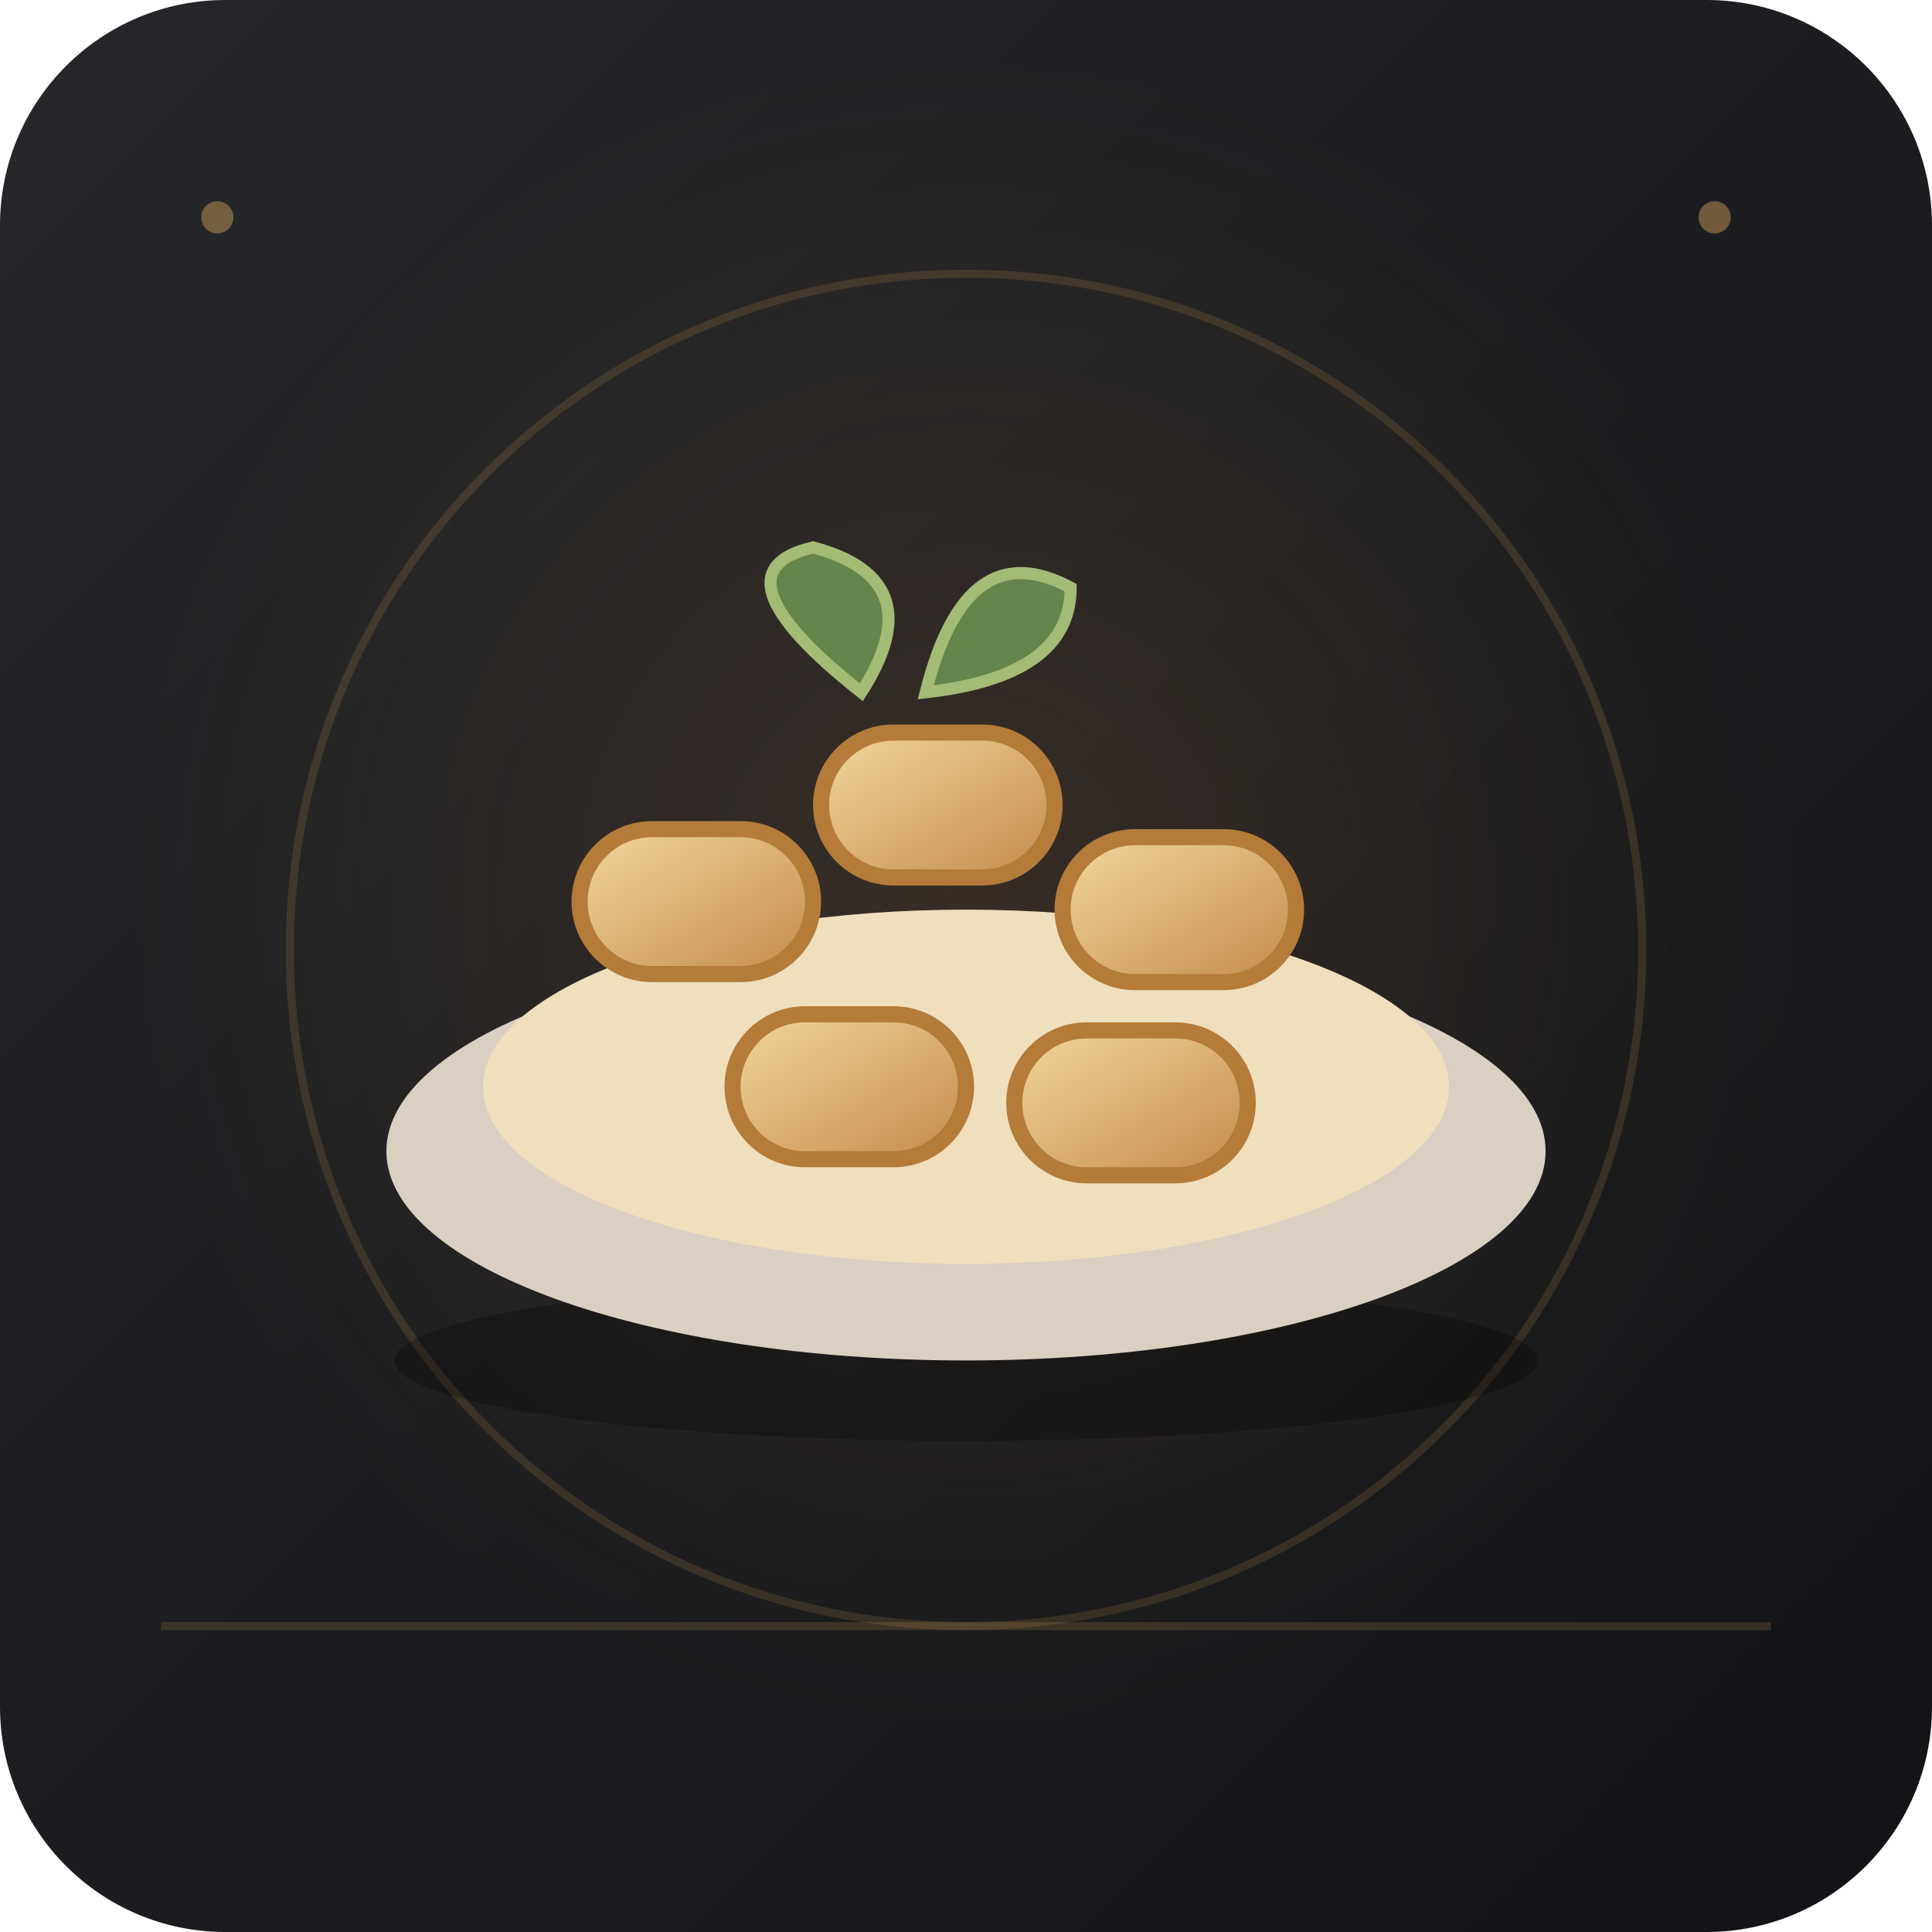
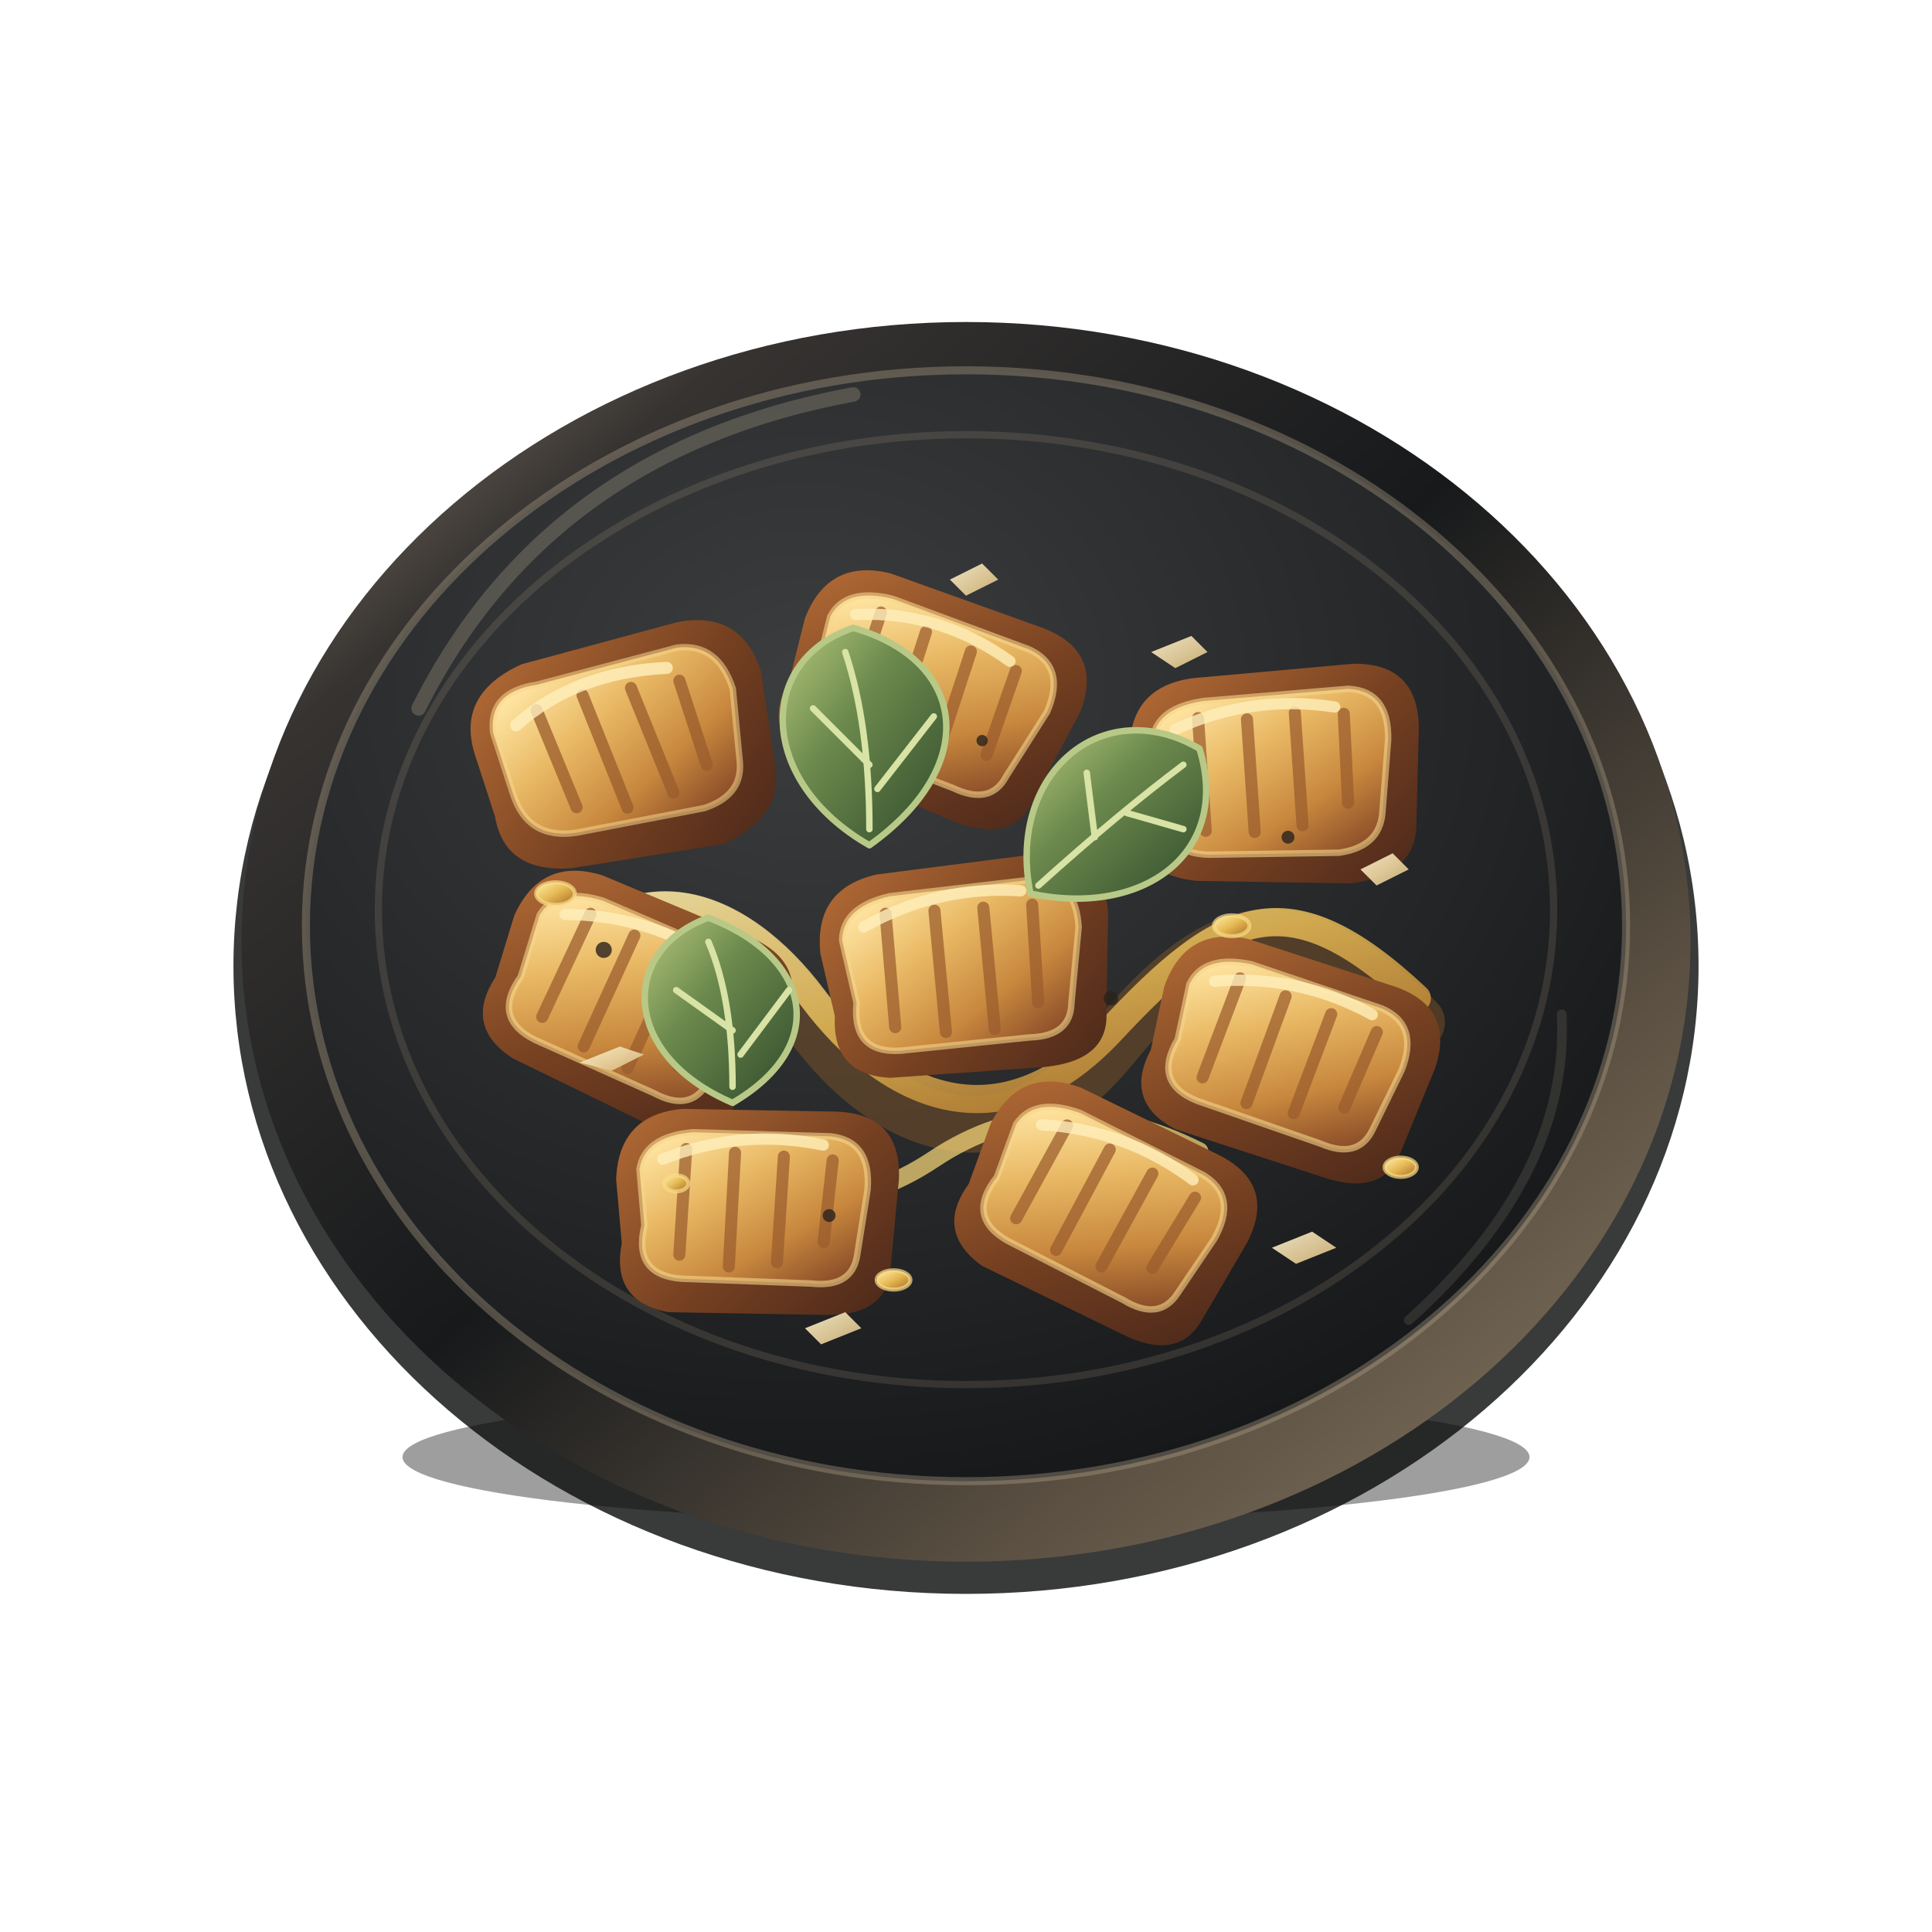
- <svg xmlns="http://www.w3.org/2000/svg" width="1024" height="1024" viewBox="0 0 240 240" role="img" aria-labelledby="t-gnocchi-sage d-gnocchi-sage">
+ <svg xmlns="http://www.w3.org/2000/svg" width="240" height="240" viewBox="0 0 240 240" role="img" aria-labelledby="title desc">
  <defs>
-     <linearGradient id="bg" x1="0" y1="0" x2="1" y2="1">
-       <stop stop-color="#25272a" />
-       <stop offset="1" stop-color="#111316" />
+     <radialGradient id="plate" cx=".38" cy=".28" r=".86">
+       <stop stop-color="#3c3d3e" />
+       <stop offset=".62" stop-color="#222426" />
+       <stop offset="1" stop-color="#101214" />
+     </radialGradient>
+     <linearGradient id="rim" x1="0" y1="0" x2="1" y2="1">
+       <stop stop-color="#9a8b75" />
+       <stop offset=".18" stop-color="#363331" />
+       <stop offset=".48" stop-color="#17191b" />
+       <stop offset=".76" stop-color="#5b5042" />
+       <stop offset="1" stop-color="#8a7b65" />
    </linearGradient>
-     <radialGradient id="glow">
-       <stop stop-color="#b8753c" stop-opacity=".18" />
-       <stop offset="1" stop-color="#b8753c" stop-opacity="0" />
-     </radialGradient>
-     <linearGradient id="dough" x1="0" y1="0" x2="1" y2="1">
-       <stop stop-color="#f3d79c" />
-       <stop offset="1" stop-color="#c38b4b" />
+     <linearGradient id="gnocchi" x1=".15" y1="0" x2=".8" y2="1">
+       <stop stop-color="#ffe5a2" />
+       <stop offset=".34" stop-color="#e9b965" />
+       <stop offset=".7" stop-color="#c8883e" />
+       <stop offset="1" stop-color="#8c4e29" />
    </linearGradient>
-     <linearGradient id="salmon" x1="0" y1="0" x2="1" y2="1">
-       <stop stop-color="#ffb17e" />
-       <stop offset="1" stop-color="#d65c49" />
+     <linearGradient id="sear" x1="0" y1="0" x2="1" y2="1">
+       <stop stop-color="#b46c36" />
+       <stop offset=".55" stop-color="#754021" />
+       <stop offset="1" stop-color="#49271a" />
    </linearGradient>
-     <linearGradient id="steak" x1="0" y1="0" x2="1" y2="1">
-       <stop stop-color="#9a5540" />
-       <stop offset="1" stop-color="#4d2a24" />
+     <linearGradient id="butter" x1="0" y1="0" x2="1" y2="1">
+       <stop stop-color="#fff0ad" />
+       <stop offset=".48" stop-color="#e7bb56" />
+       <stop offset="1" stop-color="#a96a25" />
+     </linearGradient>
+     <linearGradient id="sage" x1="0" y1="0" x2="1" y2="1">
+       <stop stop-color="#b5c77b" />
+       <stop offset=".4" stop-color="#6c8a4d" />
+       <stop offset="1" stop-color="#304a2b" />
+     </linearGradient>
+     <linearGradient id="parmesan" x1="0" y1="0" x2="1" y2="1">
+       <stop stop-color="#fff2cf" />
+       <stop offset="1" stop-color="#d5b777" />
    </linearGradient>
  </defs>
-   <rect width="240" height="240" rx="28" fill="url(#bg)" />
-   <circle cx="120" cy="111" r="104" fill="url(#glow)" />
-   <circle cx="120" cy="118" r="84" fill="none" stroke="#f0b65a" stroke-opacity=".14" />
-   <ellipse cx="120" cy="169" rx="71" ry="10" fill="#000" opacity=".28" />
-   <ellipse cx="120" cy="143" rx="72" ry="26" fill="#d9d0c2" />
-   <ellipse cx="120" cy="135" rx="60" ry="22" fill="#f0dfbd" />
-   <g fill="url(#dough)" stroke="#b47b39" stroke-width="2">
-     <rect x="72" y="103" width="29" height="18" rx="9" />
-     <rect x="102" y="91" width="29" height="18" rx="9" />
-     <rect x="132" y="104" width="29" height="18" rx="9" />
-     <rect x="91" y="126" width="29" height="18" rx="9" />
-     <rect x="126" y="128" width="29" height="18" rx="9" />
+   <ellipse cx="120" cy="181" rx="70" ry="8" fill="#000" opacity=".38" />
+   <ellipse cx="120" cy="120" rx="91" ry="78" fill="#080909" opacity=".8" />
+   <ellipse cx="120" cy="117" rx="90" ry="77" fill="url(#rim)" />
+   <ellipse cx="120" cy="115" rx="82" ry="69" fill="url(#plate)" stroke="#b1a187" stroke-opacity=".38" stroke-width="1" />
+   <ellipse cx="120" cy="113" rx="73" ry="59" fill="none" stroke="#d6c3a0" stroke-opacity=".14" stroke-width=".9" />
+   <path d="M52 88 Q68 56 106 49" fill="none" stroke="#e1d1b0" stroke-opacity=".22" stroke-width="1.8" stroke-linecap="round" />
+   <path d="M175 164 Q195 146 194 126" fill="none" stroke="#e1d1b0" stroke-opacity=".12" stroke-width="1.2" stroke-linecap="round" />
+   <g fill="none" stroke-linecap="round">
+     <path d="M67 126 C77 108 91 113 100 126 S124 147 138 130 S161 112 176 127" stroke="#8c5a26" stroke-width="7" opacity=".42" />
+     <path d="M67 123 C78 106 92 112 101 124 S124 143 138 128 S160 109 176 124" stroke="url(#butter)" stroke-width="3.5" opacity=".85" />
+     <path d="M83 145 Q101 154 116 144 T149 143" stroke="#f7d777" stroke-width="2.2" opacity=".72" />
  </g>
-   <g fill="#64854b" stroke="#a4bb75" stroke-width="1.5">
-     <path d="M107 86 Q88 71 101 68 Q116 72 107 86Z" />
-     <path d="M115 86 Q120 66 133 73 Q133 84 115 86Z" />
+   <g transform="rotate(-18 78 94)">
+     <path d="M60 88 Q60 80 69 79 L89 80 Q97 81 97 89 L95 101 Q94 107 86 108 L67 105 Q59 103 60 96Z" fill="url(#sear)" />
+     <path d="M63 86 Q64 81 70 82 L88 83 Q93 84 93 90 L91 99 Q90 103 85 103 L69 101 Q63 100 63 94Z" fill="url(#gnocchi)" stroke="#f7d58b" stroke-opacity=".55" stroke-width=".8" />
+     <path d="M69 85 L70 98 M75 85 L76 100 M81 86 L82 100 M87 87 L87 98" stroke="#9a5c2c" stroke-width="1.5" stroke-linecap="round" opacity=".75" />
+     <path d="M66 86 Q75 82 86 85" fill="none" stroke="#fff0bd" stroke-width="1.5" stroke-linecap="round" opacity=".8" />
  </g>
-   <path d="M20 202 H220" stroke="#d7a35b" stroke-opacity=".18" />
-   <circle cx="27" cy="27" r="2" fill="#d7a35b" opacity=".45" />
-   <circle cx="213" cy="27" r="2" fill="#d7a35b" opacity=".45" />
+   <g transform="rotate(14 116 87)">
+     <path d="M98 81 Q99 73 107 73 L127 75 Q135 76 134 84 L131 96 Q130 102 122 101 L103 98 Q96 96 98 89Z" fill="url(#sear)" />
+     <path d="M101 80 Q102 76 108 76 L126 78 Q131 79 130 85 L127 94 Q126 98 121 97 L105 95 Q100 94 101 88Z" fill="url(#gnocchi)" stroke="#f7d58b" stroke-opacity=".6" stroke-width=".8" />
+     <path d="M107 78 L106 92 M113 79 L112 94 M119 80 L118 94 M125 81 L124 92" stroke="#9a5c2c" stroke-width="1.5" stroke-linecap="round" opacity=".72" />
+     <path d="M104 79 Q114 76 124 80" fill="none" stroke="#fff0bd" stroke-width="1.4" stroke-linecap="round" opacity=".78" />
+   </g>
+   <g transform="rotate(-8 158 97)">
+     <path d="M141 91 Q142 83 150 83 L170 84 Q178 85 177 93 L175 105 Q174 111 166 111 L147 108 Q139 106 141 99Z" fill="url(#sear)" />
+     <path d="M144 90 Q145 86 151 86 L169 87 Q174 88 173 94 L171 103 Q170 107 165 107 L149 105 Q143 104 144 98Z" fill="url(#gnocchi)" stroke="#f7d58b" stroke-opacity=".6" stroke-width=".8" />
+     <path d="M150 88 L149 102 M156 89 L155 103 M162 89 L161 103 M168 90 L167 101" stroke="#9a5c2c" stroke-width="1.5" stroke-linecap="round" opacity=".72" />
+     <path d="M147 89 Q157 86 167 89" fill="none" stroke="#fff0bd" stroke-width="1.4" stroke-linecap="round" opacity=".78" />
+   </g>
+   <g transform="rotate(17 80 126)">
+     <path d="M61 119 Q62 111 70 111 L90 113 Q98 114 97 122 L94 134 Q93 140 85 139 L66 136 Q59 134 61 127Z" fill="url(#sear)" />
+     <path d="M64 118 Q65 114 71 114 L89 116 Q94 117 93 123 L90 132 Q89 136 84 135 L68 133 Q62 132 64 126Z" fill="url(#gnocchi)" stroke="#f7d58b" stroke-opacity=".6" stroke-width=".8" />
+     <path d="M70 116 L68 130 M76 117 L74 132 M82 118 L80 133 M88 119 L86 131" stroke="#9a5c2c" stroke-width="1.5" stroke-linecap="round" opacity=".72" />
+     <path d="M67 117 Q77 114 87 117" fill="none" stroke="#fff0bd" stroke-width="1.4" stroke-linecap="round" opacity=".78" />
+   </g>
+   <g transform="rotate(-13 122 121)">
+     <path d="M103 114 Q104 106 112 106 L132 108 Q140 109 139 117 L136 129 Q135 135 127 134 L108 131 Q101 129 103 122Z" fill="url(#sear)" />
+     <path d="M106 113 Q107 109 113 109 L131 111 Q136 112 135 118 L132 127 Q131 131 126 130 L110 128 Q104 127 106 121Z" fill="url(#gnocchi)" stroke="#f7d58b" stroke-opacity=".6" stroke-width=".8" />
+     <path d="M112 111 L110 125 M118 112 L116 127 M124 113 L122 128 M130 114 L128 126" stroke="#9a5c2c" stroke-width="1.5" stroke-linecap="round" opacity=".72" />
+     <path d="M109 112 Q119 109 129 112" fill="none" stroke="#fff0bd" stroke-width="1.4" stroke-linecap="round" opacity=".78" />
+   </g>
+   <g transform="rotate(12 160 132)">
+     <path d="M143 126 Q144 118 152 118 L171 120 Q179 121 178 129 L176 140 Q175 146 167 145 L148 143 Q141 141 143 134Z" fill="url(#sear)" />
+     <path d="M146 125 Q147 121 153 121 L170 123 Q175 124 174 130 L172 138 Q171 142 166 141 L150 139 Q144 138 146 132Z" fill="url(#gnocchi)" stroke="#f7d58b" stroke-opacity=".6" stroke-width=".8" />
+     <path d="M152 123 L150 136 M158 124 L156 138 M164 125 L162 138 M170 126 L168 136" stroke="#9a5c2c" stroke-width="1.5" stroke-linecap="round" opacity=".72" />
+     <path d="M149 124 Q159 121 169 124" fill="none" stroke="#fff0bd" stroke-width="1.4" stroke-linecap="round" opacity=".78" />
+   </g>
+   <g transform="rotate(-5 94 151)">
+     <path d="M77 145 Q78 137 86 137 L105 139 Q113 140 112 148 L110 159 Q109 165 101 164 L82 162 Q75 160 77 153Z" fill="url(#sear)" />
+     <path d="M80 144 Q81 140 87 140 L104 142 Q109 143 108 149 L106 157 Q105 161 100 160 L84 158 Q78 157 80 151Z" fill="url(#gnocchi)" stroke="#f7d58b" stroke-opacity=".6" stroke-width=".8" />
+     <path d="M86 142 L84 155 M92 143 L90 157 M98 144 L96 157 M104 145 L102 155" stroke="#9a5c2c" stroke-width="1.5" stroke-linecap="round" opacity=".72" />
+     <path d="M83 143 Q93 140 103 143" fill="none" stroke="#fff0bd" stroke-width="1.4" stroke-linecap="round" opacity=".78" />
+   </g>
+   <g transform="rotate(20 137 151)">
+     <path d="M120 145 Q121 137 129 137 L148 139 Q156 140 155 148 L153 159 Q152 165 144 164 L125 162 Q118 160 120 153Z" fill="url(#sear)" />
+     <path d="M123 144 Q124 140 130 140 L147 142 Q152 143 151 149 L149 157 Q148 161 143 160 L127 158 Q121 157 123 151Z" fill="url(#gnocchi)" stroke="#f7d58b" stroke-opacity=".6" stroke-width=".8" />
+     <path d="M129 142 L127 155 M135 143 L133 157 M141 144 L139 157 M147 145 L145 155" stroke="#9a5c2c" stroke-width="1.5" stroke-linecap="round" opacity=".72" />
+     <path d="M126 143 Q136 140 146 143" fill="none" stroke="#fff0bd" stroke-width="1.4" stroke-linecap="round" opacity=".78" />
+   </g>
+   <g stroke-linejoin="round">
+     <path d="M108 105 C94 97 94 82 106 78 C120 82 122 95 108 105Z" fill="url(#sage)" stroke="#b8c987" stroke-width=".8" />
+     <path d="M108 103 Q108 90 105 81 M108 95 L101 88 M109 98 L116 89" fill="none" stroke="#d8e3a5" stroke-width=".8" stroke-linecap="round" />
+     <path d="M128 111 C125 96 137 86 149 93 C153 106 142 114 128 111Z" fill="url(#sage)" stroke="#b8c987" stroke-width=".8" />
+     <path d="M129 110 Q139 101 147 95 M136 104 L135 96 M140 101 L147 103" fill="none" stroke="#d8e3a5" stroke-width=".8" stroke-linecap="round" />
+     <path d="M91 137 C77 131 77 118 88 114 C101 119 103 130 91 137Z" fill="url(#sage)" stroke="#b8c987" stroke-width=".8" />
+     <path d="M91 135 Q91 124 88 117 M91 128 L84 123 M92 131 L98 123" fill="none" stroke="#d8e3a5" stroke-width=".8" stroke-linecap="round" />
+   </g>
+   <g fill="url(#butter)" stroke="#f8dc88" stroke-opacity=".7" stroke-width=".5">
+     <ellipse cx="69" cy="111" rx="2.4" ry="1.4" />
+     <ellipse cx="153" cy="115" rx="2.2" ry="1.3" />
+     <ellipse cx="174" cy="145" rx="2" ry="1.2" />
+     <ellipse cx="111" cy="159" rx="2.1" ry="1.2" />
+     <ellipse cx="84" cy="147" rx="1.5" ry="1" />
+   </g>
+   <g fill="url(#parmesan)" opacity=".92">
+     <path d="M72 132 l5-2 3 1-4 2z" />
+     <path d="M143 81 l5-2 2 2-4 2z" />
+     <path d="M158 155 l5-2 3 2-5 2z" />
+     <path d="M118 72 l4-2 2 2-4 2z" />
+     <path d="M100 165 l5-2 2 2-5 2z" />
+     <path d="M169 108 l4-2 2 2-4 2z" />
+   </g>
+   <g fill="#29221b" opacity=".8">
+     <circle cx="75" cy="118" r="1" />
+     <circle cx="138" cy="124" r=".9" />
+     <circle cx="160" cy="104" r=".8" />
+     <circle cx="103" cy="151" r=".8" />
+     <circle cx="122" cy="92" r=".7" />
+   </g>
</svg>
